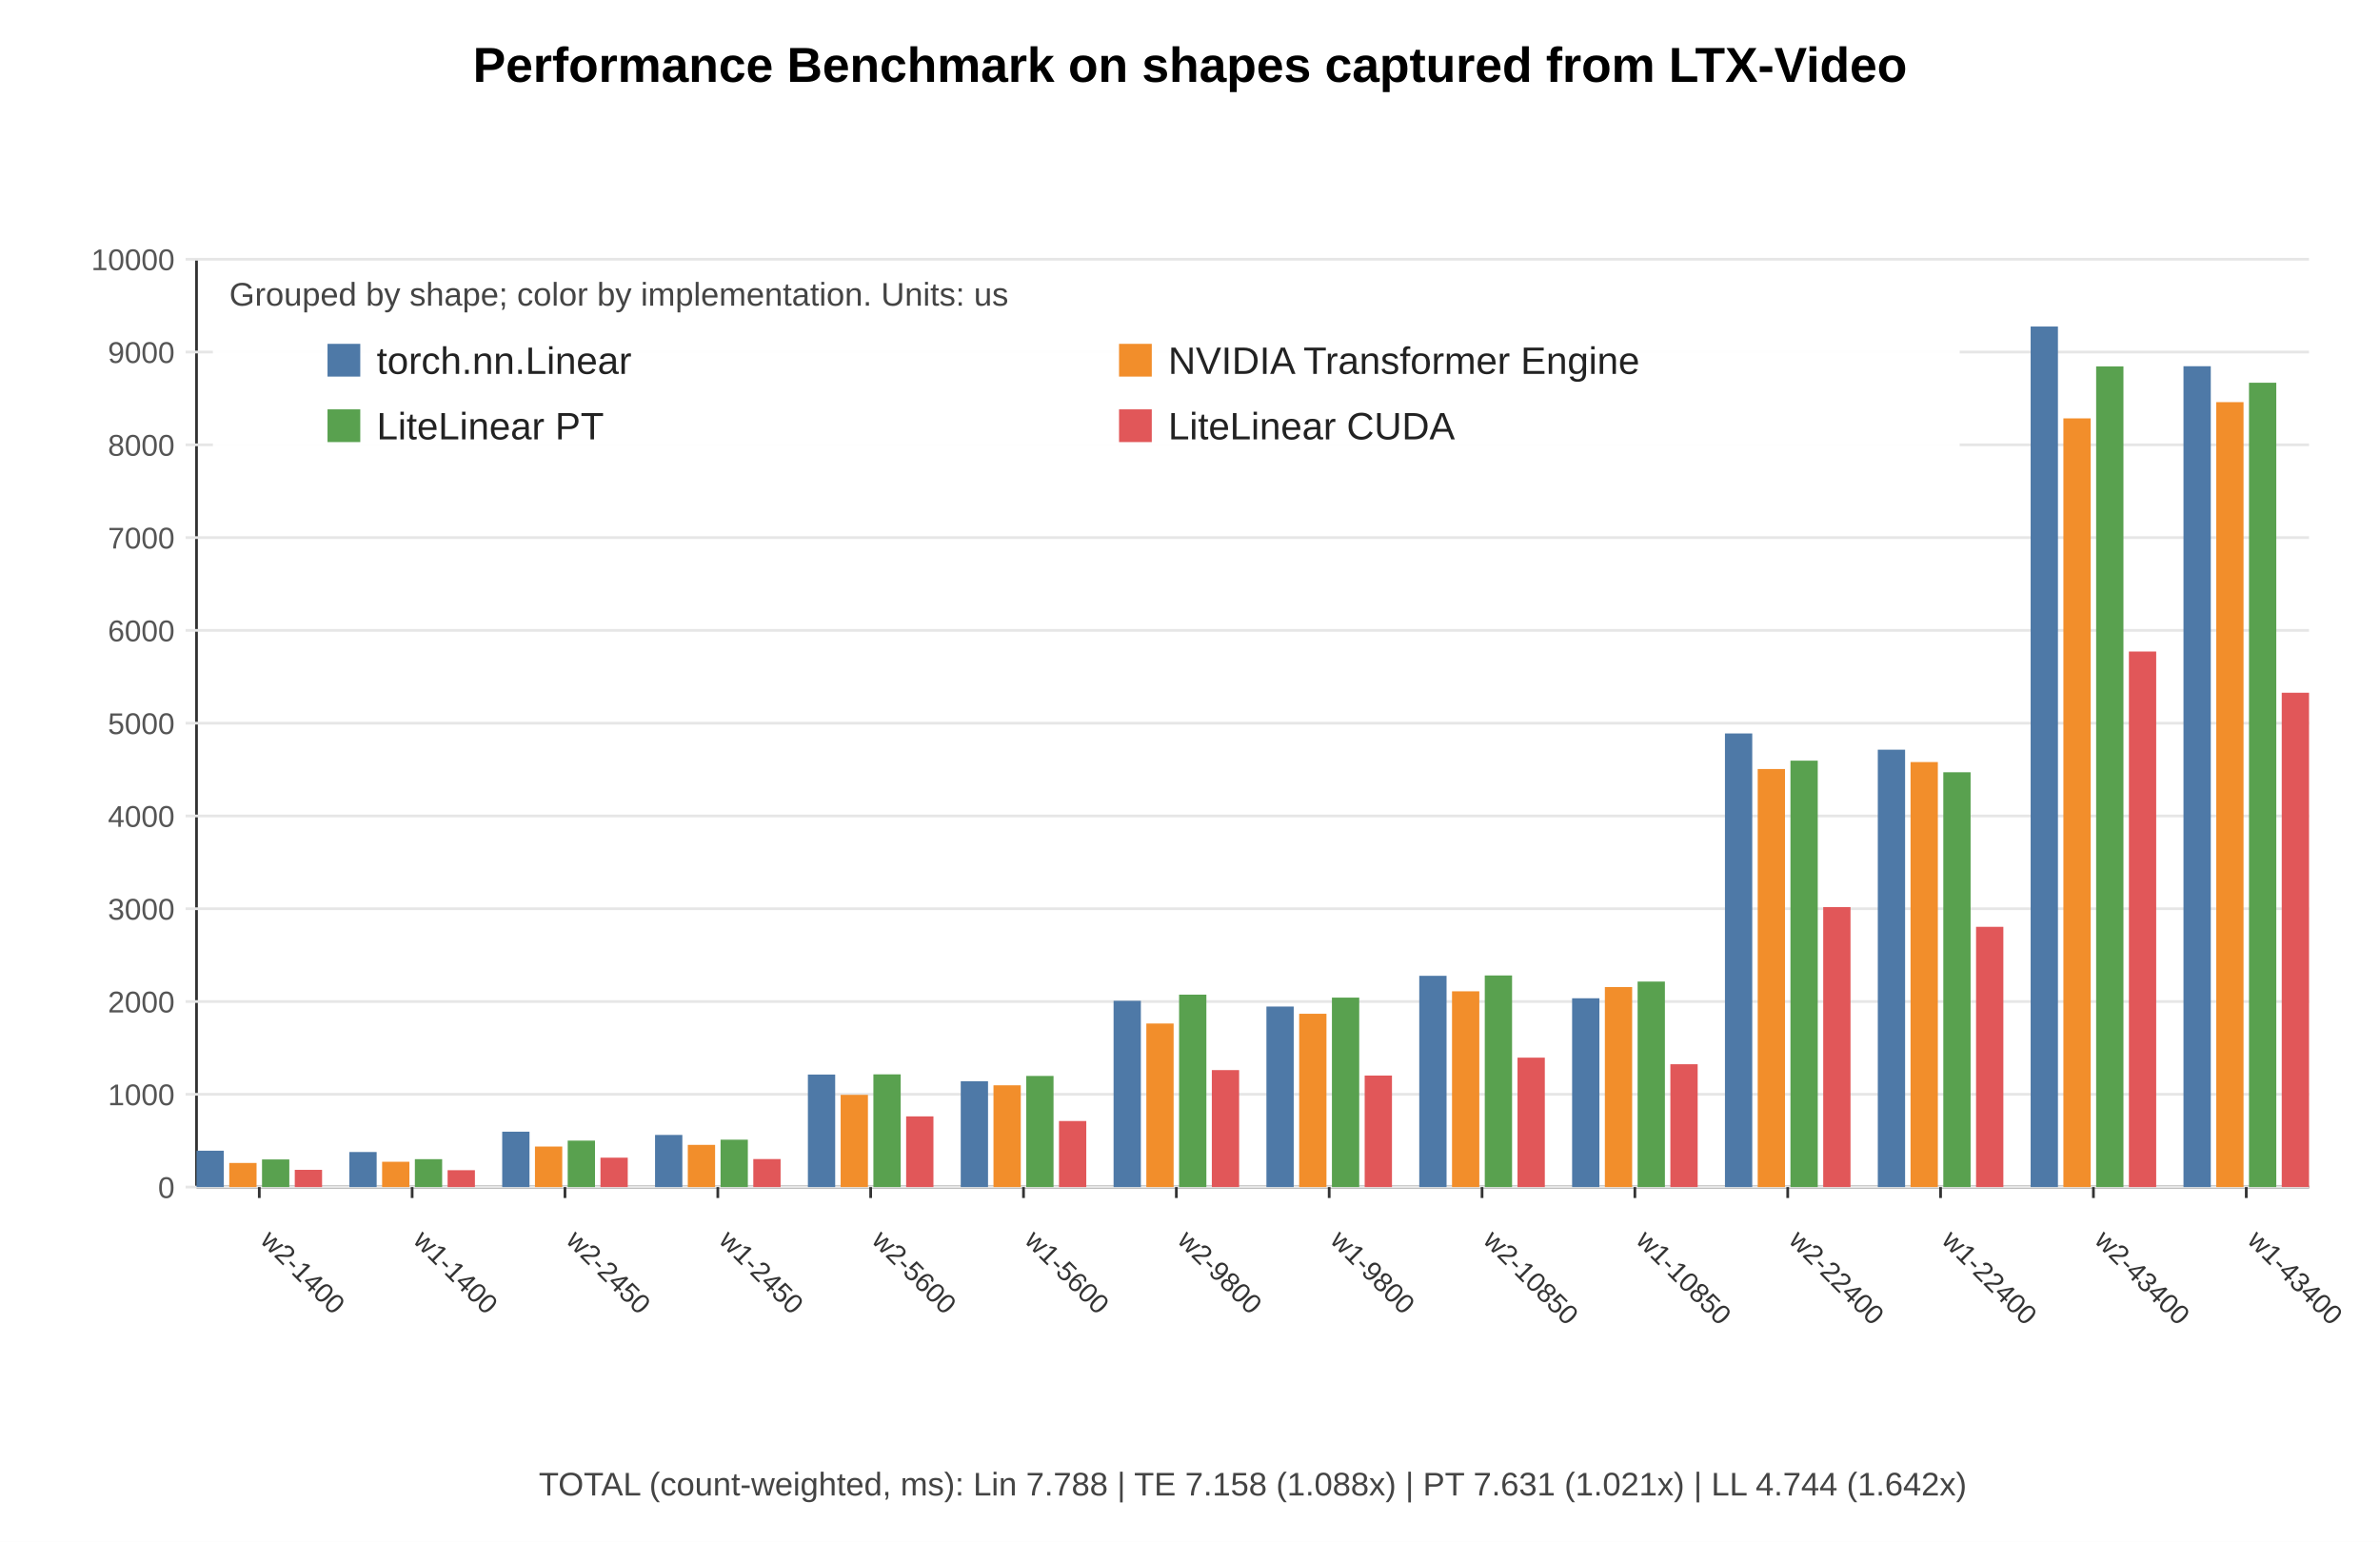
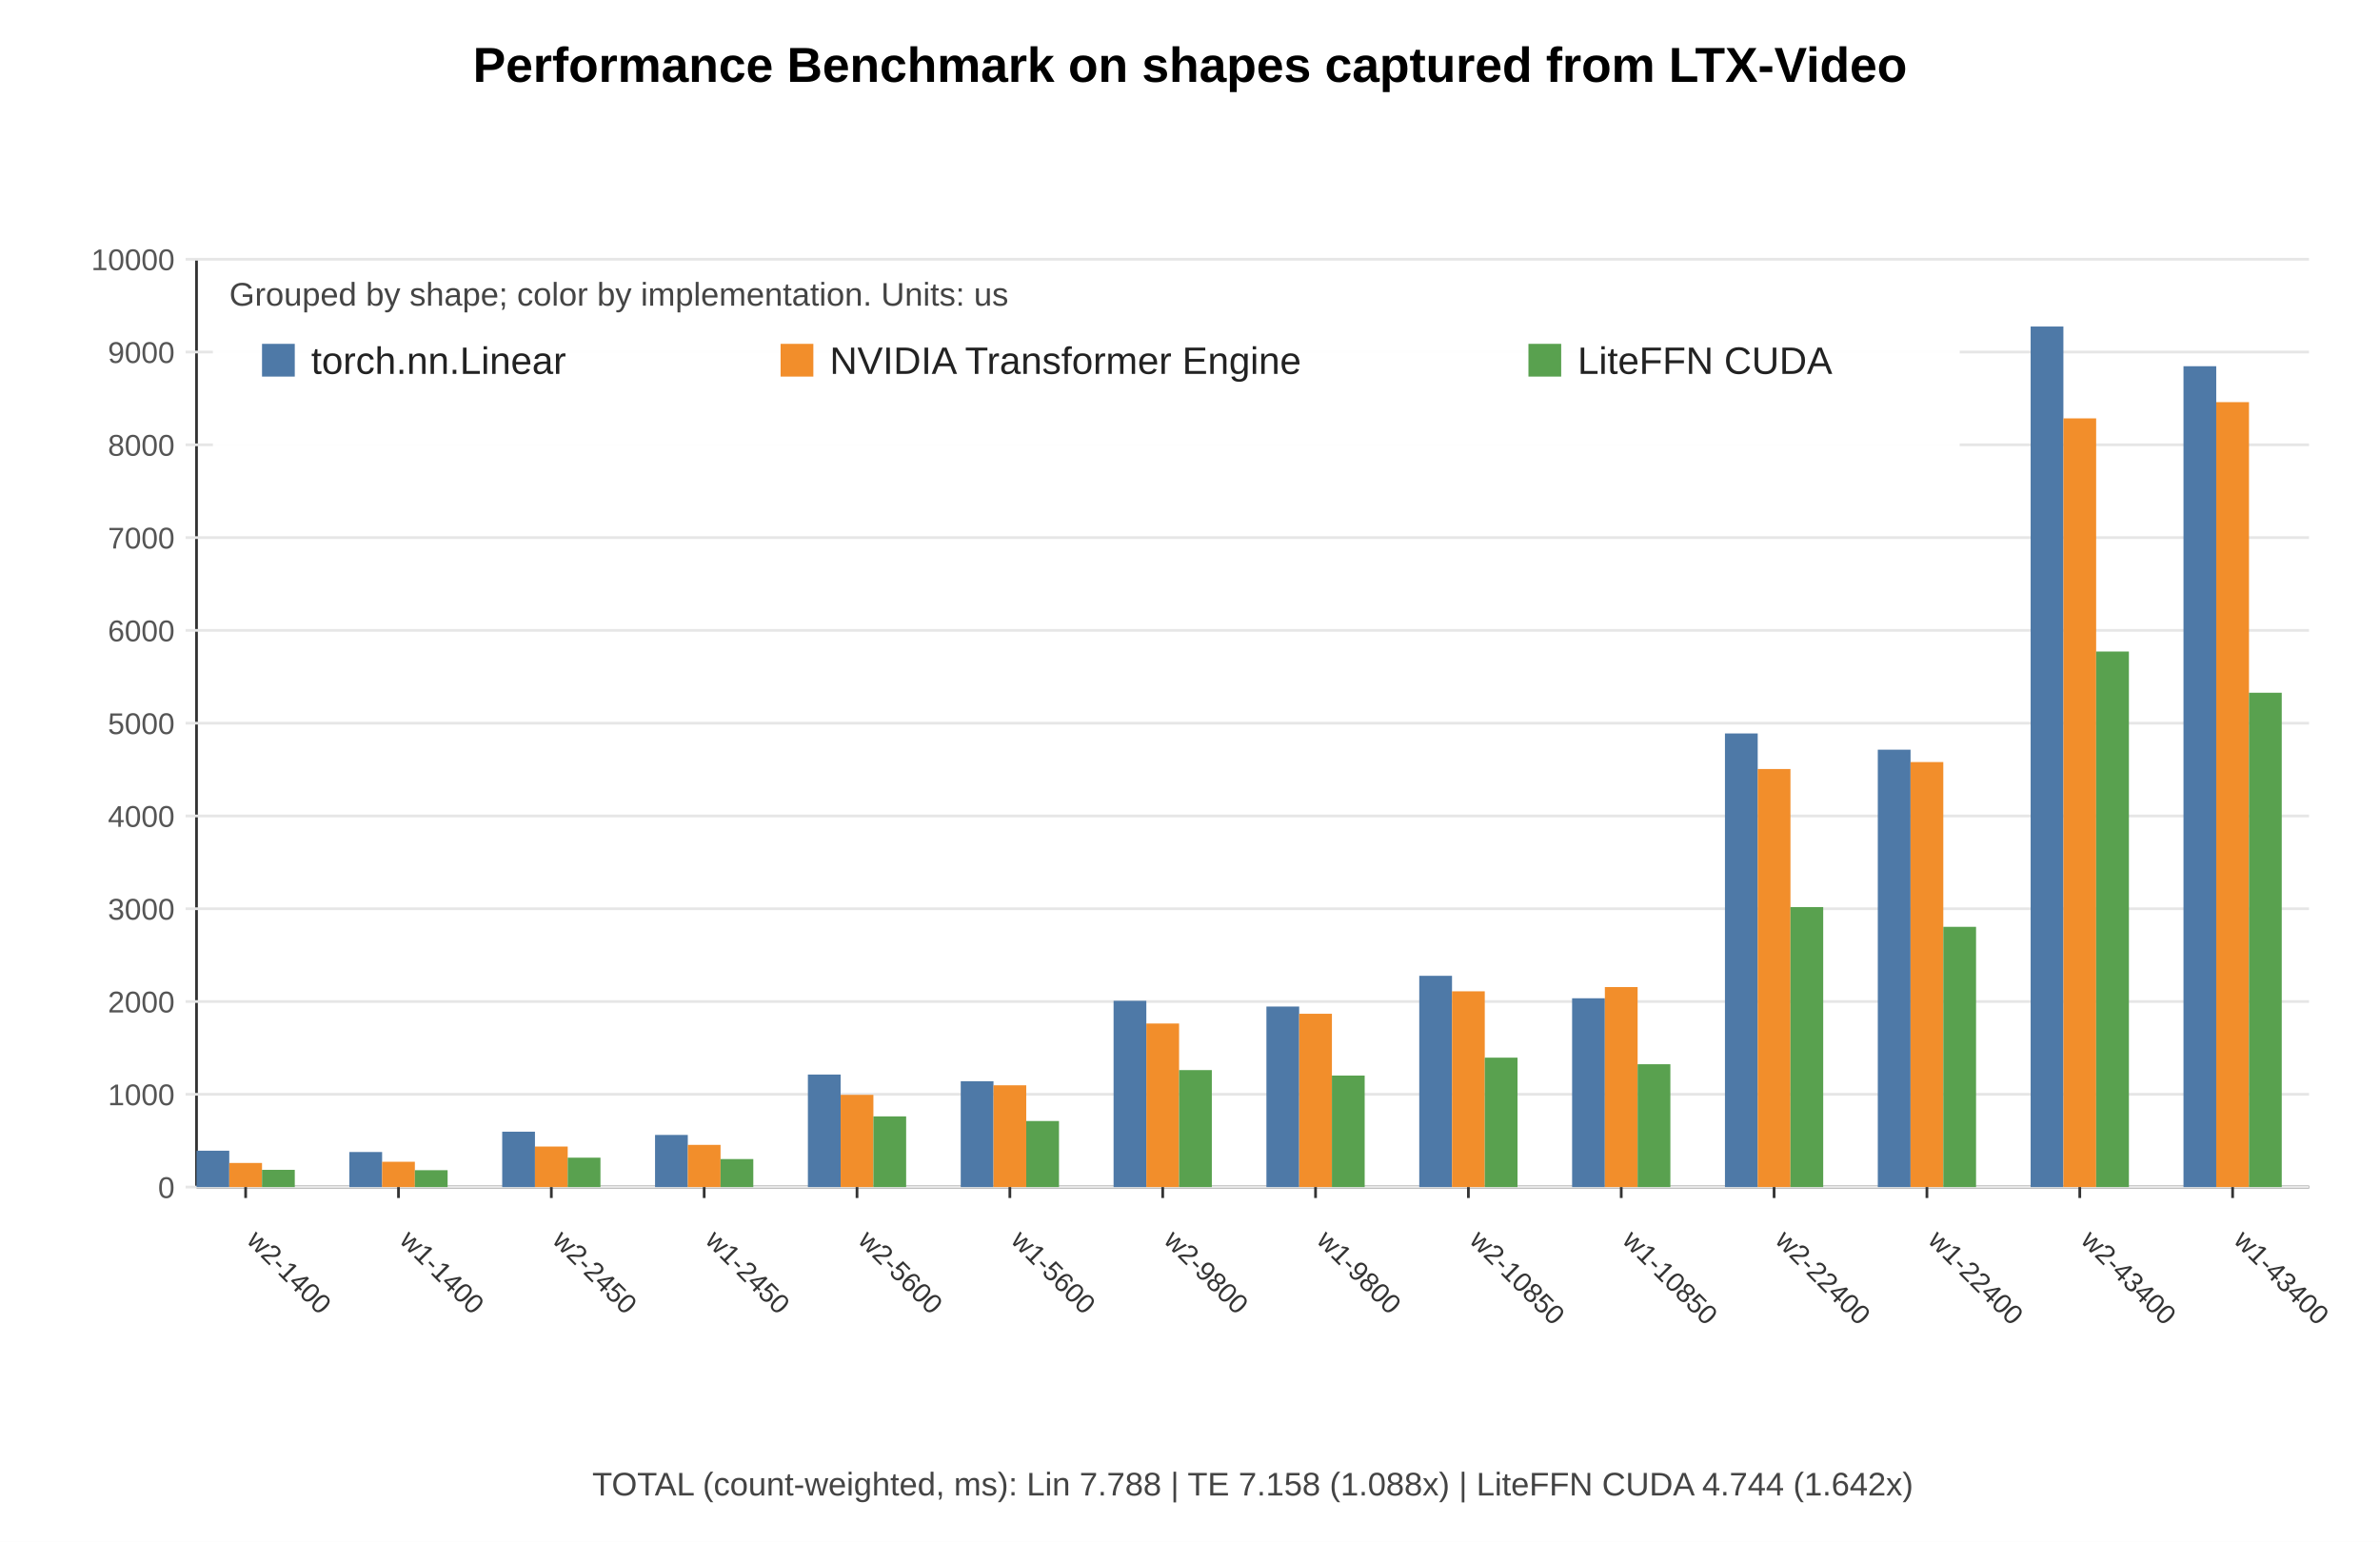
<svg xmlns="http://www.w3.org/2000/svg" width="872" height="565" viewBox="0 0 872 565" role="img" aria-labelledby="title desc">
  <rect width="100%" height="100%" fill="white" />
  <text x="436.0" y="30" text-anchor="middle" font-family="Arial, sans-serif" font-size="18" font-weight="600">Performance Benchmark on shapes captured from LTX-Video</text>
  <line x1="72" y1="95" x2="72" y2="435" stroke="#333" stroke-width="1" />
  <line x1="72" y1="435" x2="846" y2="435" stroke="#333" stroke-width="1" />
  <line x1="68" y1="435.00" x2="846" y2="435.00" stroke="#e6e6e6" stroke-width="1" />
  <text x="64" y="439.00" text-anchor="end" font-family="Arial, sans-serif" font-size="11" fill="#555">0</text>
  <line x1="68" y1="401.00" x2="846" y2="401.00" stroke="#e6e6e6" stroke-width="1" />
  <text x="64" y="405.00" text-anchor="end" font-family="Arial, sans-serif" font-size="11" fill="#555">1000</text>
  <line x1="68" y1="367.00" x2="846" y2="367.00" stroke="#e6e6e6" stroke-width="1" />
  <text x="64" y="371.00" text-anchor="end" font-family="Arial, sans-serif" font-size="11" fill="#555">2000</text>
  <line x1="68" y1="333.00" x2="846" y2="333.00" stroke="#e6e6e6" stroke-width="1" />
  <text x="64" y="337.00" text-anchor="end" font-family="Arial, sans-serif" font-size="11" fill="#555">3000</text>
  <line x1="68" y1="299.00" x2="846" y2="299.00" stroke="#e6e6e6" stroke-width="1" />
  <text x="64" y="303.00" text-anchor="end" font-family="Arial, sans-serif" font-size="11" fill="#555">4000</text>
  <line x1="68" y1="265.00" x2="846" y2="265.00" stroke="#e6e6e6" stroke-width="1" />
  <text x="64" y="269.00" text-anchor="end" font-family="Arial, sans-serif" font-size="11" fill="#555">5000</text>
  <line x1="68" y1="231.00" x2="846" y2="231.00" stroke="#e6e6e6" stroke-width="1" />
  <text x="64" y="235.00" text-anchor="end" font-family="Arial, sans-serif" font-size="11" fill="#555">6000</text>
  <line x1="68" y1="197.00" x2="846" y2="197.00" stroke="#e6e6e6" stroke-width="1" />
  <text x="64" y="201.00" text-anchor="end" font-family="Arial, sans-serif" font-size="11" fill="#555">7000</text>
  <line x1="68" y1="163.00" x2="846" y2="163.00" stroke="#e6e6e6" stroke-width="1" />
  <text x="64" y="167.00" text-anchor="end" font-family="Arial, sans-serif" font-size="11" fill="#555">8000</text>
  <line x1="68" y1="129.00" x2="846" y2="129.00" stroke="#e6e6e6" stroke-width="1" />
  <text x="64" y="133.00" text-anchor="end" font-family="Arial, sans-serif" font-size="11" fill="#555">9000</text>
  <line x1="68" y1="95.00" x2="846" y2="95.00" stroke="#e6e6e6" stroke-width="1" />
  <text x="64" y="99.00" text-anchor="end" font-family="Arial, sans-serif" font-size="11" fill="#555">10000</text>
-   <rect x="72.00" y="421.67" width="10" height="13.33" fill="#4e79a7" />
-   <rect x="84.00" y="426.16" width="10" height="8.84" fill="#f28e2b" />
-   <rect x="96.00" y="424.87" width="10" height="10.13" fill="#59a14f" />
-   <rect x="108.00" y="428.68" width="10" height="6.32" fill="#e15759" />
-   <line x1="95.00" y1="435" x2="95.00" y2="439" stroke="#333" stroke-width="1" />
-   <text transform="translate(95.00,455) rotate(45)" text-anchor="start" font-family="Arial, sans-serif" font-size="10" fill="#333">w2-1400</text>
-   <rect x="128.00" y="422.15" width="10" height="12.85" fill="#4e79a7" />
-   <rect x="140.00" y="425.72" width="10" height="9.28" fill="#f28e2b" />
-   <rect x="152.00" y="424.77" width="10" height="10.23" fill="#59a14f" />
-   <rect x="164.00" y="428.81" width="10" height="6.19" fill="#e15759" />
-   <line x1="151.00" y1="435" x2="151.00" y2="439" stroke="#333" stroke-width="1" />
-   <text transform="translate(151.00,455) rotate(45)" text-anchor="start" font-family="Arial, sans-serif" font-size="10" fill="#333">w1-1400</text>
-   <rect x="184.00" y="414.70" width="10" height="20.30" fill="#4e79a7" />
-   <rect x="196.00" y="420.14" width="10" height="14.86" fill="#f28e2b" />
-   <rect x="208.00" y="417.97" width="10" height="17.03" fill="#59a14f" />
-   <rect x="220.00" y="424.22" width="10" height="10.78" fill="#e15759" />
-   <line x1="207.00" y1="435" x2="207.00" y2="439" stroke="#333" stroke-width="1" />
-   <text transform="translate(207.00,455) rotate(45)" text-anchor="start" font-family="Arial, sans-serif" font-size="10" fill="#333">w2-2450</text>
-   <rect x="240.00" y="415.89" width="10" height="19.11" fill="#4e79a7" />
-   <rect x="252.00" y="419.53" width="10" height="15.47" fill="#f28e2b" />
-   <rect x="264.00" y="417.63" width="10" height="17.37" fill="#59a14f" />
-   <rect x="276.00" y="424.73" width="10" height="10.27" fill="#e15759" />
-   <line x1="263.00" y1="435" x2="263.00" y2="439" stroke="#333" stroke-width="1" />
-   <text transform="translate(263.00,455) rotate(45)" text-anchor="start" font-family="Arial, sans-serif" font-size="10" fill="#333">w1-2450</text>
-   <rect x="296.00" y="393.76" width="10" height="41.24" fill="#4e79a7" />
-   <rect x="308.00" y="401.20" width="10" height="33.80" fill="#f28e2b" />
-   <rect x="320.00" y="393.69" width="10" height="41.31" fill="#59a14f" />
-   <rect x="332.00" y="409.09" width="10" height="25.91" fill="#e15759" />
-   <line x1="319.00" y1="435" x2="319.00" y2="439" stroke="#333" stroke-width="1" />
-   <text transform="translate(319.00,455) rotate(45)" text-anchor="start" font-family="Arial, sans-serif" font-size="10" fill="#333">w2-5600</text>
-   <rect x="352.00" y="396.21" width="10" height="38.79" fill="#4e79a7" />
-   <rect x="364.00" y="397.70" width="10" height="37.30" fill="#f28e2b" />
-   <rect x="376.00" y="394.27" width="10" height="40.73" fill="#59a14f" />
-   <rect x="388.00" y="410.79" width="10" height="24.21" fill="#e15759" />
-   <line x1="375.00" y1="435" x2="375.00" y2="439" stroke="#333" stroke-width="1" />
-   <text transform="translate(375.00,455) rotate(45)" text-anchor="start" font-family="Arial, sans-serif" font-size="10" fill="#333">w1-5600</text>
-   <rect x="408.00" y="366.73" width="10" height="68.27" fill="#4e79a7" />
-   <rect x="420.00" y="375.06" width="10" height="59.94" fill="#f28e2b" />
-   <rect x="432.00" y="364.48" width="10" height="70.52" fill="#59a14f" />
-   <rect x="444.00" y="392.13" width="10" height="42.87" fill="#e15759" />
-   <line x1="431.00" y1="435" x2="431.00" y2="439" stroke="#333" stroke-width="1" />
-   <text transform="translate(431.00,455) rotate(45)" text-anchor="start" font-family="Arial, sans-serif" font-size="10" fill="#333">w2-9800</text>
-   <rect x="464.00" y="368.84" width="10" height="66.16" fill="#4e79a7" />
-   <rect x="476.00" y="371.49" width="10" height="63.51" fill="#f28e2b" />
-   <rect x="488.00" y="365.57" width="10" height="69.43" fill="#59a14f" />
-   <rect x="500.00" y="394.13" width="10" height="40.87" fill="#e15759" />
-   <line x1="487.00" y1="435" x2="487.00" y2="439" stroke="#333" stroke-width="1" />
-   <text transform="translate(487.00,455) rotate(45)" text-anchor="start" font-family="Arial, sans-serif" font-size="10" fill="#333">w1-9800</text>
-   <rect x="520.00" y="357.58" width="10" height="77.42" fill="#4e79a7" />
-   <rect x="532.00" y="363.26" width="10" height="71.74" fill="#f28e2b" />
-   <rect x="544.00" y="357.45" width="10" height="77.55" fill="#59a14f" />
-   <rect x="556.00" y="387.57" width="10" height="47.43" fill="#e15759" />
-   <line x1="543.00" y1="435" x2="543.00" y2="439" stroke="#333" stroke-width="1" />
-   <text transform="translate(543.00,455) rotate(45)" text-anchor="start" font-family="Arial, sans-serif" font-size="10" fill="#333">w2-10850</text>
-   <rect x="576.00" y="365.81" width="10" height="69.19" fill="#4e79a7" />
-   <rect x="588.00" y="361.70" width="10" height="73.30" fill="#f28e2b" />
-   <rect x="600.00" y="359.69" width="10" height="75.31" fill="#59a14f" />
-   <rect x="612.00" y="389.98" width="10" height="45.02" fill="#e15759" />
-   <line x1="599.00" y1="435" x2="599.00" y2="439" stroke="#333" stroke-width="1" />
-   <text transform="translate(599.00,455) rotate(45)" text-anchor="start" font-family="Arial, sans-serif" font-size="10" fill="#333">w1-10850</text>
-   <rect x="632.00" y="268.77" width="10" height="166.23" fill="#4e79a7" />
-   <rect x="644.00" y="281.80" width="10" height="153.20" fill="#f28e2b" />
-   <rect x="656.00" y="278.74" width="10" height="156.26" fill="#59a14f" />
-   <rect x="668.00" y="332.39" width="10" height="102.61" fill="#e15759" />
-   <line x1="655.00" y1="435" x2="655.00" y2="439" stroke="#333" stroke-width="1" />
-   <text transform="translate(655.00,455) rotate(45)" text-anchor="start" font-family="Arial, sans-serif" font-size="10" fill="#333">w2-22400</text>
-   <rect x="688.00" y="274.72" width="10" height="160.28" fill="#4e79a7" />
-   <rect x="700.00" y="279.25" width="10" height="155.75" fill="#f28e2b" />
-   <rect x="712.00" y="282.99" width="10" height="152.01" fill="#59a14f" />
-   <rect x="724.00" y="339.63" width="10" height="95.37" fill="#e15759" />
-   <line x1="711.00" y1="435" x2="711.00" y2="439" stroke="#333" stroke-width="1" />
-   <text transform="translate(711.00,455) rotate(45)" text-anchor="start" font-family="Arial, sans-serif" font-size="10" fill="#333">w1-22400</text>
-   <rect x="744.00" y="119.65" width="10" height="315.35" fill="#4e79a7" />
-   <rect x="756.00" y="153.31" width="10" height="281.69" fill="#f28e2b" />
-   <rect x="768.00" y="134.27" width="10" height="300.73" fill="#59a14f" />
-   <rect x="780.00" y="238.75" width="10" height="196.25" fill="#e15759" />
-   <line x1="767.00" y1="435" x2="767.00" y2="439" stroke="#333" stroke-width="1" />
-   <text transform="translate(767.00,455) rotate(45)" text-anchor="start" font-family="Arial, sans-serif" font-size="10" fill="#333">w2-43400</text>
-   <rect x="800.00" y="134.20" width="10" height="300.80" fill="#4e79a7" />
-   <rect x="812.00" y="147.36" width="10" height="287.64" fill="#f28e2b" />
-   <rect x="824.00" y="140.25" width="10" height="294.75" fill="#59a14f" />
-   <rect x="836.00" y="253.85" width="10" height="181.15" fill="#e15759" />
-   <line x1="823.00" y1="435" x2="823.00" y2="439" stroke="#333" stroke-width="1" />
-   <text transform="translate(823.00,455) rotate(45)" text-anchor="start" font-family="Arial, sans-serif" font-size="10" fill="#333">w1-43400</text>
+   <rect x="72.00" y="421.67" width="12" height="13.33" fill="#4e79a7" />
+   <rect x="84.00" y="426.16" width="12" height="8.84" fill="#f28e2b" />
+   <rect x="96.00" y="428.68" width="12" height="6.32" fill="#59a14f" />
+   <line x1="90.00" y1="435" x2="90.00" y2="439" stroke="#333" stroke-width="1" />
+   <text transform="translate(90.00,455) rotate(45)" text-anchor="start" font-family="Arial, sans-serif" font-size="10" fill="#333">w2-1400</text>
+   <rect x="128.00" y="422.15" width="12" height="12.85" fill="#4e79a7" />
+   <rect x="140.00" y="425.72" width="12" height="9.28" fill="#f28e2b" />
+   <rect x="152.00" y="428.81" width="12" height="6.19" fill="#59a14f" />
+   <line x1="146.00" y1="435" x2="146.00" y2="439" stroke="#333" stroke-width="1" />
+   <text transform="translate(146.00,455) rotate(45)" text-anchor="start" font-family="Arial, sans-serif" font-size="10" fill="#333">w1-1400</text>
+   <rect x="184.00" y="414.70" width="12" height="20.30" fill="#4e79a7" />
+   <rect x="196.00" y="420.14" width="12" height="14.86" fill="#f28e2b" />
+   <rect x="208.00" y="424.22" width="12" height="10.78" fill="#59a14f" />
+   <line x1="202.00" y1="435" x2="202.00" y2="439" stroke="#333" stroke-width="1" />
+   <text transform="translate(202.00,455) rotate(45)" text-anchor="start" font-family="Arial, sans-serif" font-size="10" fill="#333">w2-2450</text>
+   <rect x="240.00" y="415.89" width="12" height="19.11" fill="#4e79a7" />
+   <rect x="252.00" y="419.53" width="12" height="15.47" fill="#f28e2b" />
+   <rect x="264.00" y="424.73" width="12" height="10.27" fill="#59a14f" />
+   <line x1="258.00" y1="435" x2="258.00" y2="439" stroke="#333" stroke-width="1" />
+   <text transform="translate(258.00,455) rotate(45)" text-anchor="start" font-family="Arial, sans-serif" font-size="10" fill="#333">w1-2450</text>
+   <rect x="296.00" y="393.76" width="12" height="41.24" fill="#4e79a7" />
+   <rect x="308.00" y="401.20" width="12" height="33.80" fill="#f28e2b" />
+   <rect x="320.00" y="409.09" width="12" height="25.91" fill="#59a14f" />
+   <line x1="314.00" y1="435" x2="314.00" y2="439" stroke="#333" stroke-width="1" />
+   <text transform="translate(314.00,455) rotate(45)" text-anchor="start" font-family="Arial, sans-serif" font-size="10" fill="#333">w2-5600</text>
+   <rect x="352.00" y="396.21" width="12" height="38.79" fill="#4e79a7" />
+   <rect x="364.00" y="397.70" width="12" height="37.30" fill="#f28e2b" />
+   <rect x="376.00" y="410.79" width="12" height="24.21" fill="#59a14f" />
+   <line x1="370.00" y1="435" x2="370.00" y2="439" stroke="#333" stroke-width="1" />
+   <text transform="translate(370.00,455) rotate(45)" text-anchor="start" font-family="Arial, sans-serif" font-size="10" fill="#333">w1-5600</text>
+   <rect x="408.00" y="366.73" width="12" height="68.27" fill="#4e79a7" />
+   <rect x="420.00" y="375.06" width="12" height="59.94" fill="#f28e2b" />
+   <rect x="432.00" y="392.13" width="12" height="42.87" fill="#59a14f" />
+   <line x1="426.00" y1="435" x2="426.00" y2="439" stroke="#333" stroke-width="1" />
+   <text transform="translate(426.00,455) rotate(45)" text-anchor="start" font-family="Arial, sans-serif" font-size="10" fill="#333">w2-9800</text>
+   <rect x="464.00" y="368.84" width="12" height="66.16" fill="#4e79a7" />
+   <rect x="476.00" y="371.49" width="12" height="63.51" fill="#f28e2b" />
+   <rect x="488.00" y="394.13" width="12" height="40.87" fill="#59a14f" />
+   <line x1="482.00" y1="435" x2="482.00" y2="439" stroke="#333" stroke-width="1" />
+   <text transform="translate(482.00,455) rotate(45)" text-anchor="start" font-family="Arial, sans-serif" font-size="10" fill="#333">w1-9800</text>
+   <rect x="520.00" y="357.58" width="12" height="77.42" fill="#4e79a7" />
+   <rect x="532.00" y="363.26" width="12" height="71.74" fill="#f28e2b" />
+   <rect x="544.00" y="387.57" width="12" height="47.43" fill="#59a14f" />
+   <line x1="538.00" y1="435" x2="538.00" y2="439" stroke="#333" stroke-width="1" />
+   <text transform="translate(538.00,455) rotate(45)" text-anchor="start" font-family="Arial, sans-serif" font-size="10" fill="#333">w2-10850</text>
+   <rect x="576.00" y="365.81" width="12" height="69.19" fill="#4e79a7" />
+   <rect x="588.00" y="361.70" width="12" height="73.30" fill="#f28e2b" />
+   <rect x="600.00" y="389.98" width="12" height="45.02" fill="#59a14f" />
+   <line x1="594.00" y1="435" x2="594.00" y2="439" stroke="#333" stroke-width="1" />
+   <text transform="translate(594.00,455) rotate(45)" text-anchor="start" font-family="Arial, sans-serif" font-size="10" fill="#333">w1-10850</text>
+   <rect x="632.00" y="268.77" width="12" height="166.23" fill="#4e79a7" />
+   <rect x="644.00" y="281.80" width="12" height="153.20" fill="#f28e2b" />
+   <rect x="656.00" y="332.39" width="12" height="102.61" fill="#59a14f" />
+   <line x1="650.00" y1="435" x2="650.00" y2="439" stroke="#333" stroke-width="1" />
+   <text transform="translate(650.00,455) rotate(45)" text-anchor="start" font-family="Arial, sans-serif" font-size="10" fill="#333">w2-22400</text>
+   <rect x="688.00" y="274.72" width="12" height="160.28" fill="#4e79a7" />
+   <rect x="700.00" y="279.25" width="12" height="155.75" fill="#f28e2b" />
+   <rect x="712.00" y="339.63" width="12" height="95.37" fill="#59a14f" />
+   <line x1="706.00" y1="435" x2="706.00" y2="439" stroke="#333" stroke-width="1" />
+   <text transform="translate(706.00,455) rotate(45)" text-anchor="start" font-family="Arial, sans-serif" font-size="10" fill="#333">w1-22400</text>
+   <rect x="744.00" y="119.65" width="12" height="315.35" fill="#4e79a7" />
+   <rect x="756.00" y="153.31" width="12" height="281.69" fill="#f28e2b" />
+   <rect x="768.00" y="238.75" width="12" height="196.25" fill="#59a14f" />
+   <line x1="762.00" y1="435" x2="762.00" y2="439" stroke="#333" stroke-width="1" />
+   <text transform="translate(762.00,455) rotate(45)" text-anchor="start" font-family="Arial, sans-serif" font-size="10" fill="#333">w2-43400</text>
+   <rect x="800.00" y="134.20" width="12" height="300.80" fill="#4e79a7" />
+   <rect x="812.00" y="147.36" width="12" height="287.64" fill="#f28e2b" />
+   <rect x="824.00" y="253.85" width="12" height="181.15" fill="#59a14f" />
+   <line x1="818.00" y1="435" x2="818.00" y2="439" stroke="#333" stroke-width="1" />
+   <text transform="translate(818.00,455) rotate(45)" text-anchor="start" font-family="Arial, sans-serif" font-size="10" fill="#333">w1-43400</text>
  <rect x="78" y="100" width="640" height="72" fill="white" fill-opacity="0.95" />
  <text x="84" y="112" font-family="Arial, sans-serif" font-size="12" fill="#444">Grouped by shape; color by implementation. Units: us</text>
-   <rect x="120" y="126" width="12" height="12" fill="#4e79a7" />
-   <text x="138" y="137" font-family="Arial, sans-serif" font-size="14" fill="#222">torch.nn.Linear</text>
-   <rect x="410" y="126" width="12" height="12" fill="#f28e2b" />
-   <text x="428" y="137" font-family="Arial, sans-serif" font-size="14" fill="#222">NVIDIA Transformer Engine</text>
-   <rect x="120" y="150" width="12" height="12" fill="#59a14f" />
-   <text x="138" y="161" font-family="Arial, sans-serif" font-size="14" fill="#222">LiteLinear PT</text>
-   <rect x="410" y="150" width="12" height="12" fill="#e15759" />
-   <text x="428" y="161" font-family="Arial, sans-serif" font-size="14" fill="#222">LiteLinear CUDA</text>
-   <text x="459" y="548" text-anchor="middle" font-family="Arial, sans-serif" font-size="12" fill="#444">TOTAL (count-weighted, ms): Lin 7.788 | TE 7.158 (1.088x) | PT 7.631 (1.021x) | LL 4.744 (1.642x)</text>
+   <rect x="96" y="126" width="12" height="12" fill="#4e79a7" />
+   <text x="114" y="137" font-family="Arial, sans-serif" font-size="14" fill="#222">torch.nn.Linear</text>
+   <rect x="286" y="126" width="12" height="12" fill="#f28e2b" />
+   <text x="304" y="137" font-family="Arial, sans-serif" font-size="14" fill="#222">NVIDIA Transformer Engine</text>
+   <rect x="560" y="126" width="12" height="12" fill="#59a14f" />
+   <text x="578" y="137" font-family="Arial, sans-serif" font-size="14" fill="#222">LiteFFN CUDA</text>
+   <text x="459" y="548" text-anchor="middle" font-family="Arial, sans-serif" font-size="12" fill="#444">TOTAL (count-weighted, ms): Lin 7.788 | TE 7.158 (1.088x) | LiteFFN CUDA 4.744 (1.642x)</text>
</svg>
